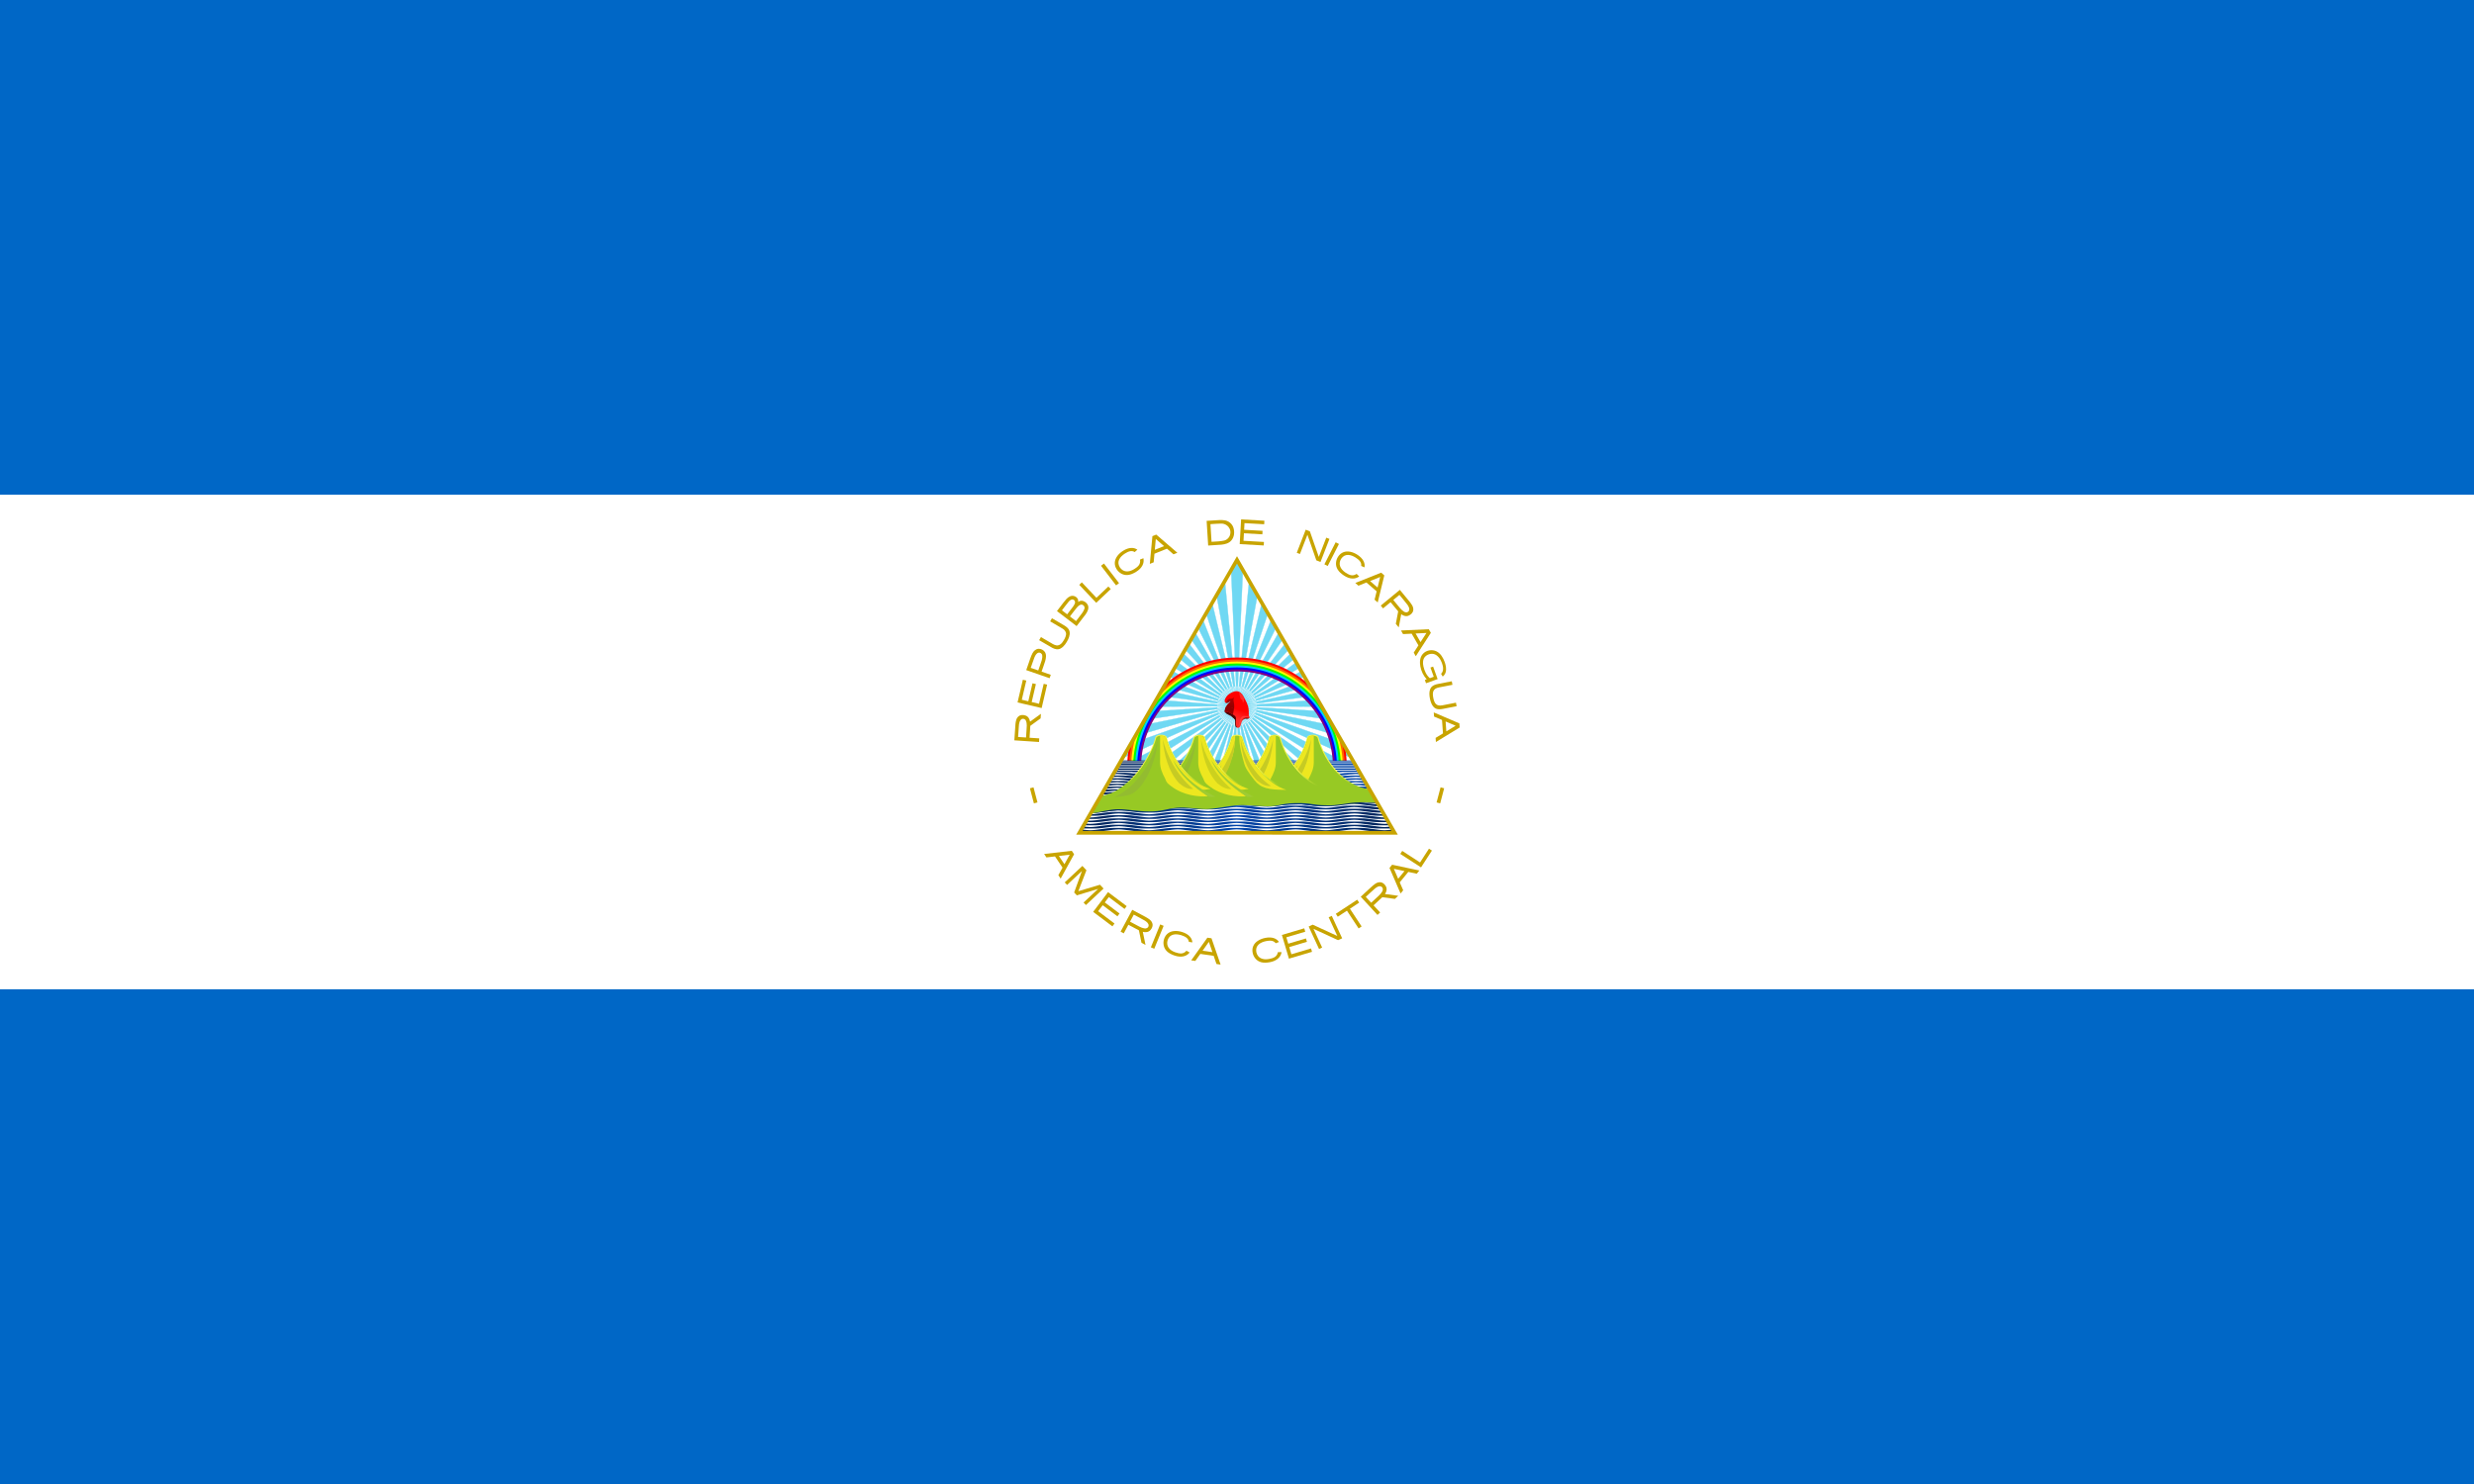
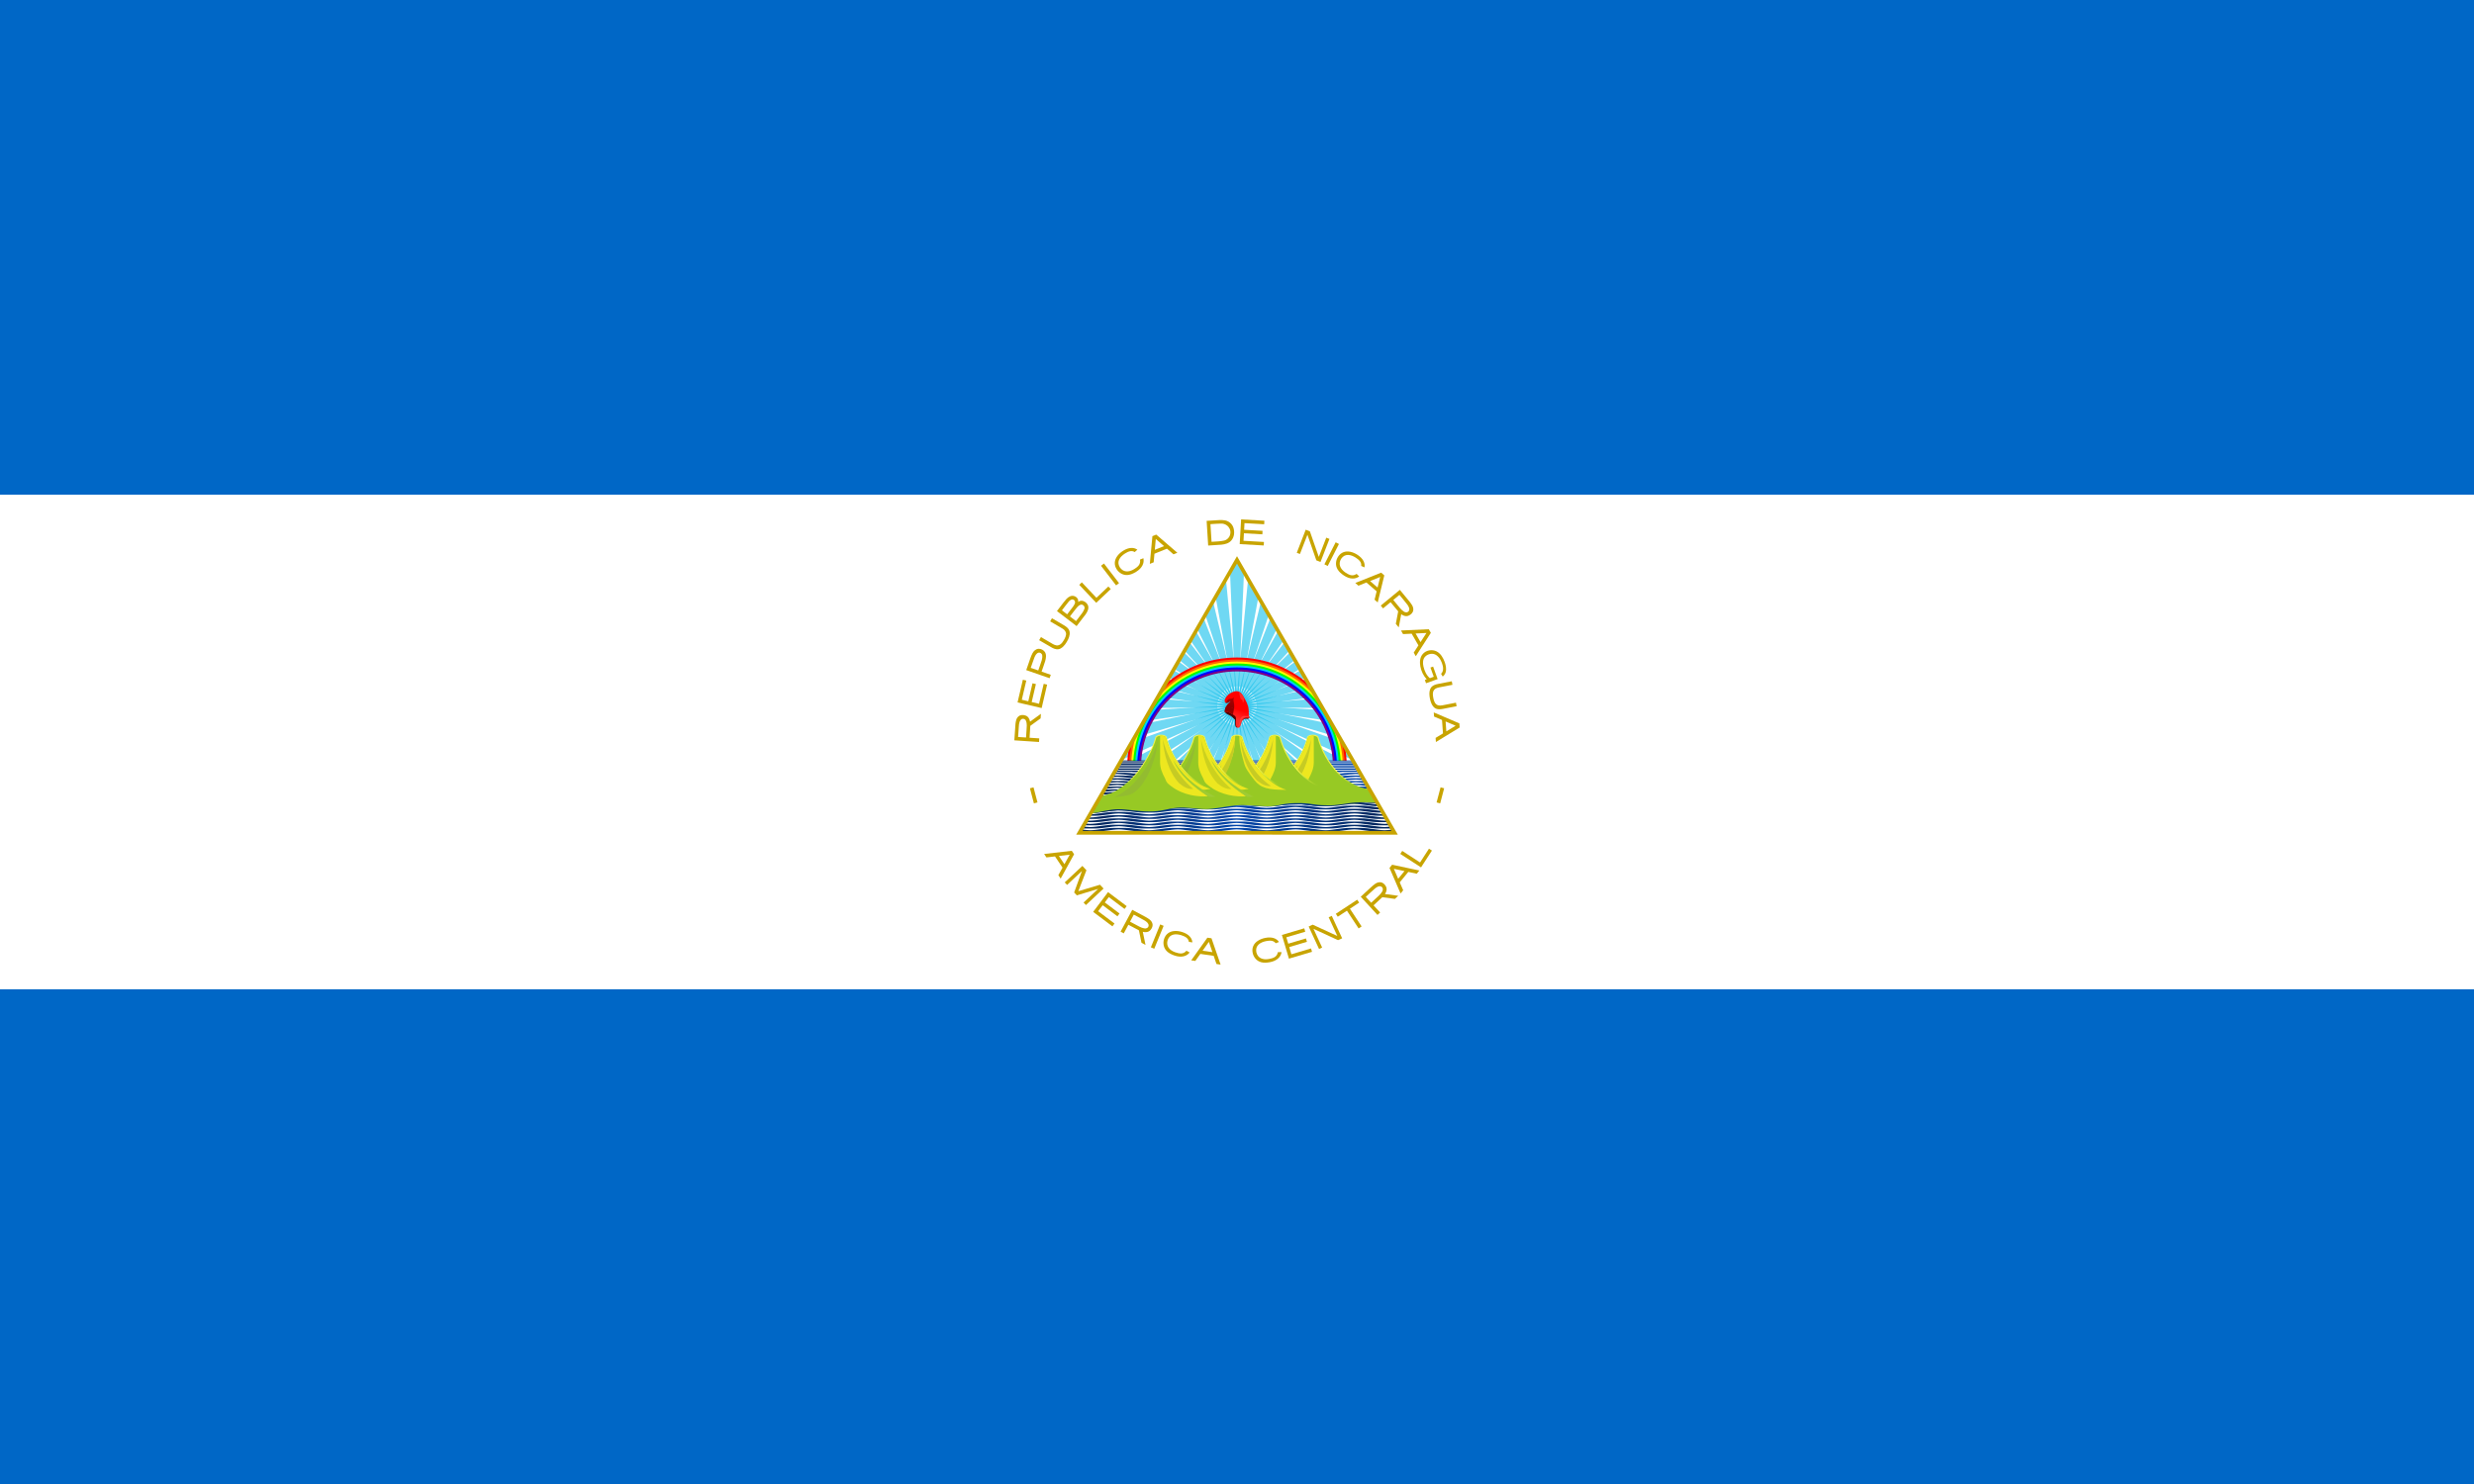
<svg xmlns="http://www.w3.org/2000/svg" xmlns:xlink="http://www.w3.org/1999/xlink" width="1000" height="600">
  <defs>
    <linearGradient id="cap1" gradientUnits="userSpaceOnUse" x1="498.738" y1="289.055" x2="500.626" y2="283.42">
      <stop stop-color="#510000" offset="0" />
      <stop stop-color="#8a0000" offset="0.3" />
      <stop stop-color="#a00" offset="1" />
    </linearGradient>
    <linearGradient id="cap2" gradientUnits="userSpaceOnUse" x1="501.444" y1="291.373" x2="502.927" y2="287.449">
      <stop stop-color="#ff2a2a" offset="0" />
      <stop stop-color="#f00" offset="1" />
    </linearGradient>
    <linearGradient id="mountain" gradientUnits="userSpaceOnUse" x1="484.764" y1="311.709" x2="484.764" y2="317.647">
      <stop stop-color="#F5F549" offset="0" />
      <stop stop-color="#97C924" offset="1" />
    </linearGradient>
    <linearGradient id="seafgrad">
      <stop stop-color="#025" offset="0" />
      <stop stop-color="#04a" offset="0.5" />
      <stop stop-color="#025" offset="1" />
    </linearGradient>
    <linearGradient id="seabgrad" xlink:href="#seafgrad" gradientUnits="userSpaceOnUse" x1="444.509" y1="317.486" x2="634.411" y2="317.486" />
    <clipPath id="shield">
      <path fill="#000" d="m500,226.375 -63.702,110.332h127.401z" />
    </clipPath>
  </defs>
  <rect width="1000" height="600" fill="#0067C6" />
  <rect width="1000" height="200" y="200" fill="#fff" />
  <g id="text" fill="#c8a400">
    <path d="m410,299.329c3.326,0.222,6.653,0.444,9.979,0.667,0.033-0.486,0.064-0.972,0.098-1.458-1.308-0.087-2.616-0.175-3.925-0.262,0.099-1.603,0.233-3.205,0.304-4.809,1.388-1.004,2.778-2.007,4.161-3.017,0.041-0.616,0.082-1.232,0.123-1.848-1.463,1.062-2.926,2.124-4.388,3.186-0.148-1.038-0.722-2.107-1.765-2.468-0.913-0.331-2.032-0.388-2.823,0.264-1.003,0.738-1.184,2.059-1.314,3.208-0.175,2.177-0.297,4.36-0.451,6.538zm1.519-1.362c0.12-1.638,0.195-3.279,0.351-4.914,0.123-0.808,0.271-1.742,0.979-2.257,0.64-0.425,1.585-0.109,1.846,0.614,0.522,1.247,0.29,2.622,0.223,3.93-0.063,0.947-0.127,1.894-0.19,2.841-1.07-0.071-2.142-0.142-3.21-0.214z" />
    <path d="m411.299,284.006c3.246,0.758,6.492,1.516,9.738,2.274,0.738-3.159,1.475-6.319,2.213-9.478-0.461-0.108-0.922-0.215-1.384-0.323-0.628,2.688-1.255,5.375-1.883,8.063-0.988-0.231-1.976-0.461-2.964-0.692,0.566-2.422,1.131-4.844,1.697-7.266-0.459-0.107-0.918-0.214-1.377-0.321-0.566,2.422-1.131,4.844-1.696,7.266-0.874-0.204-1.749-0.408-2.623-0.612,0.604-2.587,1.208-5.174,1.812-7.761-0.464-0.108-0.927-0.216-1.391-0.325-0.714,3.059-1.428,6.117-2.142,9.176z" />
    <path d="m414.807,270.929c3.148,1.095,6.297,2.19,9.445,3.285,0.16-0.46,0.32-0.92,0.48-1.379-1.238-0.431-2.477-0.861-3.715-1.292,0.485-1.429,1.016-2.842,1.462-4.284,0.32-1.177,0.567-2.553-0.126-3.647-0.562-0.809-1.562-1.328-2.549-1.296-1.089,0.047-1.975,0.848-2.458,1.775-0.714,1.342-1.114,2.818-1.635,4.24-0.301,0.866-0.603,1.733-0.904,2.599zm1.825-0.912c0.506-1.417,0.962-2.853,1.509-4.255,0.34-0.749,0.755-1.637,1.617-1.875,0.709-0.162,1.452,0.382,1.513,1.109,0.173,1.336-0.411,2.597-0.821,3.837-0.26,0.747-0.52,1.494-0.78,2.242-1.013-0.352-2.026-0.705-3.039-1.057z" />
    <path d="m420.024,258.833c1.781,1.033,3.547,2.093,5.338,3.107,1.01,0.543,2.291,0.854,3.347,0.245,1.441-0.798,2.343-2.271,3.051-3.707,0.558-1.21,0.962-2.714,0.252-3.951-0.765-1.235-2.156-1.803-3.344-2.54-1.152-0.674-2.305-1.348-3.457-2.022-0.245,0.418-0.489,0.836-0.734,1.255,1.694,0.998,3.4,1.975,5.086,2.986,0.806,0.491,1.474,1.381,1.336,2.369-0.159,1.178-0.832,2.212-1.503,3.164-0.553,0.771-1.483,1.394-2.469,1.185-1.029-0.197-1.865-0.871-2.769-1.357-1.133-0.663-2.266-1.326-3.399-1.988-0.245,0.418-0.489,0.836-0.734,1.255z" />
    <path d="m427.227,247.062c2.647,2.026,5.295,4.051,7.942,6.077,1.232-1.609,2.46-3.223,3.701-4.824,0.712-1.022,1.368-2.351,0.885-3.604-0.439-0.997-1.466-1.77-2.567-1.821-0.497-0.068-1.146,0.308-1.415,0.474,0.283-1.066-0.589-2.068-1.572-2.35-1.182-0.42-2.381,0.338-3.162,1.178-0.92,1.001-1.689,2.129-2.531,3.195-0.427,0.558-0.854,1.117-1.282,1.675zm2.014-0.298c0.929-1.191,1.809-2.422,2.783-3.576,0.453-0.504,1.179-1.075,1.882-0.705,0.64,0.278,0.798,1.085,0.492,1.666-0.485,1.04-1.286,1.883-1.954,2.805-0.364,0.475-0.727,0.951-1.091,1.426-0.704-0.539-1.408-1.077-2.112-1.616zm3.236,2.476c0.964-1.234,1.873-2.513,2.89-3.703,0.52-0.544,1.172-1.229,1.997-1.072,0.704,0.162,1.217,0.927,0.973,1.636-0.396,1.309-1.376,2.311-2.164,3.396-0.414,0.541-0.827,1.081-1.241,1.622-0.818-0.626-1.637-1.252-2.455-1.879z" />
    <path d="m436.231,236.455,6.867,7.269,5.883-5.558-0.976-1.033-4.706,4.446-0.121,0.114-0.087-0.092-5.805-6.144z" />
    <path d="m445.035,228.752,6.095,7.928,1.189-0.914-6.095-7.928z" />
    <path d="m453.991,222.67c-0.988,0.615-1.784,1.335-2.398,2.176-0.611,0.837-0.941,1.71-0.989,2.622-0.048,0.912,0.195,1.795,0.733,2.657,0.493,0.79,1.153,1.404,1.976,1.844,0.82,0.439,1.706,0.601,2.676,0.492,0.965-0.108,2.055-0.535,3.269-1.291,1.165-0.726,1.991-1.562,2.5-2.525,0.488-0.923,0.626-1.904,0.416-2.947l-1.383,0.542c0.362,1.999-0.927,2.959-2.37,3.875-2.259,1.374-4.46,1.275-5.808-0.79-1.398-2.328,0.13-4.251,2.052-5.5,1.364-0.851,2.708-1.433,3.987-0.619l1.083-0.964c-0.746-0.515-1.592-0.753-2.556-0.699-1.012,0.056-2.068,0.428-3.189,1.126z" />
    <path d="m465.808,216.773-1.047,11.206,1.557-0.628,0.315-3.474,0.006-0.003,5.058-2.039,2.636,2.284,1.557-0.628-8.526-7.346-1.557,0.628zm1.368,1.149,3.325,2.878-3.723,1.501,0.399-4.379z" />
    <path d="m487.726,210.591c0.208,3.327,0.416,6.654,0.624,9.98,1.804-0.122,3.612-0.206,5.414-0.356,1.418-0.162,2.939-0.531,3.908-1.659,1.251-1.388,1.429-3.462,0.881-5.189-0.46-1.521-1.827-2.671-3.376-2.963-1.524-0.293-3.078-0.062-4.614,0.008-0.946,0.059-1.892,0.118-2.838,0.177zm1.539,1.327c1.436-0.076,2.871-0.216,4.31-0.224,0.816-0.024,1.629,0.215,2.288,0.701,1.001,0.684,1.588,1.916,1.457,3.125-0.071,1.39-1.093,2.669-2.444,3.02-0.773,0.2-1.576,0.256-2.367,0.344-0.932,0.058-1.864,0.117-2.796,0.175-0.149-2.38-0.298-4.76-0.447-7.141z" />
    <path d="m501.664,210c-0.19,3.328-0.38,6.656-0.571,9.984,3.239,0.185,6.478,0.37,9.717,0.555,0.027-0.473,0.054-0.946,0.081-1.419-2.755-0.157-5.511-0.316-8.266-0.472,0.057-1.013,0.116-2.026,0.173-3.039,2.483,0.141,4.966,0.284,7.449,0.425,0.027-0.47,0.054-0.941,0.081-1.411-2.483-0.142-4.966-0.284-7.449-0.425,0.051-0.896,0.102-1.793,0.153-2.689,2.652,0.151,5.304,0.303,7.956,0.454,0.027-0.475,0.054-0.95,0.082-1.426-3.136-0.179-6.271-0.359-9.407-0.538z" />
    <path d="m527.774,214.166-3.616,9.323,1.286,0.499,2.867-7.392,0.149-0.384,0.16,0.427,3.448,9.919,1.684,0.653,3.616-9.323-1.289-0.5-2.866,7.389-0.146,0.378-0.158-0.422-3.454-9.913z" />
    <path d="m541.208,219.937-4.546,8.907-1.336-0.682,4.546-8.907z" />
    <path d="m548.751,224.356c-0.971-0.641-1.958-1.065-2.978-1.271-1.016-0.206-1.947-0.142-2.796,0.195-0.848,0.337-1.549,0.926-2.109,1.775-0.513,0.777-0.795,1.633-0.852,2.565-0.056,0.928,0.165,1.801,0.669,2.637,0.501,0.832,1.344,1.644,2.537,2.432,1.146,0.756,2.251,1.158,3.338,1.219,1.043,0.058,1.991-0.226,2.852-0.851l-1.07-1.031c-1.665,1.163-3.076,0.392-4.51-0.537-2.191-1.479-3.019-3.521-1.706-5.608,1.532-2.242,3.917-1.656,5.854-0.43,1.343,0.884,2.432,1.863,2.226,3.366l1.328,0.582c0.157-0.892,0.02-1.761-0.431-2.614-0.473-0.896-1.252-1.701-2.354-2.428z" />
    <path d="m558.272,231.538-10.454,4.17,1.268,1.101,3.236-1.302,0.005,0.005,4.119,3.575-0.833,3.387,1.268,1.101,2.658-10.936-1.268-1.101zm-0.4,1.741-1.049,4.27-3.032-2.632,4.08-1.639z" />
    <path d="m565.825,238.486c-2.572,2.121-5.144,4.242-7.716,6.363,0.31,0.376,0.62,0.751,0.929,1.127,1.012-0.834,2.023-1.668,3.035-2.503,1.029,1.234,2.029,2.491,3.08,3.707-0.321,1.683-0.643,3.366-0.956,5.05,0.393,0.476,0.786,0.953,1.178,1.429,0.335-1.776,0.671-3.553,1.006-5.329,0.864,0.708,2.128,1.063,3.16,0.502,0.888-0.42,1.67-1.228,1.716-2.257,0.108-1.379-0.875-2.496-1.662-3.519-1.256-1.524-2.514-3.047-3.769-4.571zm-0.17,2.034c1.08,1.334,2.214,2.627,3.246,3.999,0.476,0.707,1.069,1.701,0.523,2.528-0.45,0.707-1.435,0.645-2.039,0.186-1.225-0.824-2.033-2.087-2.989-3.184-0.408-0.494-0.815-0.988-1.223-1.483,0.827-0.682,1.655-1.365,2.482-2.047z" />
    <path d="m577.523,254.401-11.243,0.515,0.838,1.455,3.484-0.169,0.003,0.006,2.72,4.727-1.897,2.927,0.838,1.455,6.094-9.462-0.838-1.455zm-0.948,1.514-2.39,3.691-2.002-3.48,4.392-0.212z" />
    <path d="m583.939,267.638c-0.625-1.697-1.611-3.434-3.28-4.282-1.857-0.933-4.328-0.479-5.645,1.156-1.147,1.359-1.206,3.281-0.899,4.952,0.362,1.918,1.241,3.744,2.563,5.185-0.249,0.089-0.498,0.179-0.747,0.268,0.159,0.444,0.319,0.888,0.478,1.331,1.561-0.561,3.123-1.122,4.684-1.684-0.607-1.686-1.214-3.372-1.822-5.058-0.361,0.13-0.722,0.259-1.082,0.389,0.447,1.243,0.893,2.486,1.34,3.728-0.529,0.19-1.058,0.38-1.587,0.57-1.4-1.203-2.181-2.98-2.586-4.748-0.301-1.327-0.313-2.917,0.694-3.961,1.154-1.201,3.201-1.574,4.587-0.55,1.367,1,2.138,2.622,2.528,4.233,0.267,1.06,0.223,2.32-0.581,3.147-0.225,0.169,0.132,0.404,0.193,0.605,0.127,0.21,0.255,0.421,0.382,0.631,0.848-0.668,1.36-1.714,1.344-2.797,0.028-1.064-0.206-2.121-0.564-3.118z" />
    <path d="m586.811,275.447-5.593,1.088c-1.038,0.202-1.816,0.531-2.335,0.968-0.518,0.437-0.849,1.052-1.009,1.871-0.158,0.81-0.135,1.803,0.097,3.011,0.002,0.009,0.004,0.018,0.005,0.028,0.237,1.207,0.589,2.136,1.039,2.828,0.455,0.699,0.993,1.146,1.637,1.356,0.645,0.211,1.489,0.224,2.527,0.022l5.593-1.088-0.278-1.427-5.457,1.062c-2.45,0.477-3.275-0.813-3.696-3.019-0.002-0.009-0.003-0.018-0.005-0.028-0.437-2.203-0.155-3.707,2.295-4.184l5.457-1.062-0.278-1.427z" />
    <path d="m589.879,292.467-10.348-4.425,0.121,1.675,3.211,1.363,0.001,0.007,0.394,5.44-2.981,1.811,0.121,1.675,9.602-5.87-0.121-1.675zm-1.512,0.951-3.757,2.285-0.29-4.004,4.047,1.719z" />
    <rect width="1.5" height="6.3" x="-322.944" y="414.199" transform="scale(-1,1) rotate(14.74892)" />
    <rect width="1.5" height="6.3" x="644.14" y="159.606" transform="rotate(14.74892)" />
    <path d="m433.217,343.989-11.181,1.286,0.936,1.394,3.464-0.408,0.004,0.006,3.039,4.529-1.692,3.051,0.936,1.394,5.43-9.858-0.936-1.394zm-0.842,1.576-2.13,3.847-2.237-3.334,4.367-0.513z" />
    <path d="m437.497,350.098-7.127,6.665,0.952,1.018,6.006-5.617-3.151,8.67,1.092,1.167,8.611-2.614-5.898,5.515,0.952,1.018,7.127-6.665-1.446-1.546-8.751,2.614,3.277-8.469z" />
    <path d="m447.878,360.689c-2.005,2.663-4.01,5.326-6.016,7.988,2.592,1.952,5.183,3.903,7.775,5.855,0.285-0.378,0.57-0.757,0.855-1.135-2.205-1.66-4.409-3.32-6.614-4.981,0.61-0.811,1.221-1.621,1.831-2.432,1.987,1.496,3.974,2.992,5.96,4.488,0.283-0.376,0.567-0.753,0.85-1.129-1.987-1.496-3.974-2.992-5.96-4.488,0.54-0.717,1.08-1.434,1.62-2.152,2.122,1.598,4.244,3.196,6.366,4.794,0.286-0.38,0.573-0.761,0.859-1.141-2.509-1.889-5.018-3.779-7.527-5.668z" />
    <path d="m457.662,367.85c-1.57,2.941-3.14,5.882-4.71,8.823,0.429,0.229,0.859,0.458,1.288,0.688,0.618-1.157,1.235-2.313,1.852-3.47,1.421,0.749,2.825,1.53,4.259,2.254,0.345,1.678,0.688,3.357,1.04,5.034,0.545,0.291,1.089,0.581,1.634,0.872-0.367-1.77-0.733-3.54-1.1-5.31,1.069,0.325,2.372,0.173,3.113-0.74,0.629-0.705,1.058-1.693,0.756-2.639-0.351-1.303-1.634-1.986-2.717-2.617-1.803-0.969-3.612-1.929-5.416-2.894zm0.617,1.945c1.507,0.822,3.048,1.585,4.525,2.461,0.685,0.462,1.553,1.095,1.467,2.027-0.076,0.818-0.958,1.254-1.703,1.081-1.459-0.242-2.69-1.112-3.99-1.761-0.605-0.323-1.209-0.646-1.814-0.968,0.505-0.946,1.01-1.892,1.515-2.838z" />
    <path d="m468.957,373.756-3.779,9.259,1.389,0.567,3.779-9.259z" />
    <path d="m477.975,376.871c-1.105-0.367-2.167-0.52-3.206-0.455-1.035,0.065-1.917,0.369-2.649,0.915-0.732,0.546-1.256,1.297-1.576,2.261-0.293,0.884-0.344,1.784-0.156,2.699,0.187,0.911,0.627,1.696,1.331,2.373,0.7,0.673,1.725,1.239,3.082,1.69,1.303,0.433,2.474,0.534,3.54,0.311,1.022-0.214,1.864-0.735,2.533-1.563l-1.301-0.718c-1.306,1.556-2.868,1.177-4.495,0.652-2.5-0.86-3.83-2.617-3.103-4.973,0.898-2.563,3.353-2.616,5.542-1.935,1.526,0.505,2.833,1.168,3.023,2.672l1.433,0.217c-0.081-0.902-0.438-1.706-1.095-2.413-0.689-0.743-1.651-1.318-2.904-1.734z" />
    <path d="m488.029,379.122-6.54,9.159,1.662,0.24,2.019-2.845,0.007,0.001,5.398,0.781,1.13,3.3,1.662,0.24-3.676-10.637-1.662-0.24zm0.605,1.681,1.426,4.159-3.973-0.575,2.547-3.585z" />
    <path d="m511.47,379.193c-1.143,0.221-2.144,0.607-3.018,1.172-0.871,0.563-1.492,1.26-1.863,2.094-0.371,0.834-0.46,1.745-0.268,2.743,0.177,0.914,0.573,1.724,1.184,2.43,0.609,0.703,1.377,1.172,2.322,1.418,0.94,0.245,2.11,0.237,3.514-0.035,1.348-0.26,2.419-0.745,3.239-1.462,0.787-0.687,1.266-1.553,1.445-2.603l-1.485,0.011c-0.378,1.996-1.925,2.431-3.601,2.769-2.601,0.474-4.62-0.408-5.14-2.818-0.472-2.674,1.644-3.922,3.886-4.4,1.578-0.306,3.042-0.368,3.944,0.851l1.356-0.512c-0.512-0.747-1.217-1.273-2.135-1.568-0.964-0.31-2.084-0.341-3.381-0.091z" />
    <path d="m518.148,378.01c0.948,3.196,1.896,6.391,2.844,9.587,3.11-0.923,6.221-1.846,9.331-2.768-0.135-0.454-0.269-0.908-0.404-1.362-2.646,0.785-5.292,1.57-7.938,2.355-0.289-0.973-0.577-1.946-0.866-2.918,2.384-0.708,4.769-1.415,7.153-2.122-0.134-0.452-0.268-0.903-0.402-1.355-2.384,0.707-4.769,1.415-7.153,2.122-0.255-0.861-0.511-1.721-0.766-2.582,2.547-0.756,5.093-1.511,7.64-2.267-0.135-0.456-0.271-0.913-0.406-1.369-3.011,0.893-6.022,1.787-9.033,2.68z" />
    <path d="m528.966,374.61c1.399,3.025,2.799,6.051,4.198,9.076,0.417-0.193,0.835-0.386,1.252-0.579-1.167-2.523-2.334-5.047-3.502-7.57,3.237,1.468,6.455,2.979,9.685,4.464,0.215,0.187,0.431,0.062,0.646-0.053,0.42-0.194,0.839-0.388,1.259-0.582-1.399-3.025-2.799-6.051-4.198-9.076-0.418,0.194-0.837,0.387-1.255,0.581,1.166,2.52,2.331,5.04,3.497,7.56-3.324-1.507-6.629-3.054-9.946-4.577-0.545,0.252-1.091,0.505-1.636,0.757z" />
    <path d="m539.947,369.452,0.783,1.19,3.572-2.351,0.136-0.089,0.068,0.103,4.647,7.06,1.214-0.799-4.647-7.06-0.068-0.103,0.138-0.091,3.589-2.362-0.783-1.19z" />
    <path d="m550.009,362.562c2.259,2.452,4.518,4.903,6.777,7.355,0.358-0.33,0.716-0.66,1.074-0.989-0.889-0.964-1.777-1.928-2.666-2.893,1.175-1.095,2.376-2.163,3.532-3.279,1.698,0.228,3.396,0.457,5.095,0.678,0.454-0.418,0.908-0.837,1.362-1.255-1.792-0.237-3.584-0.474-5.376-0.711,0.659-0.902,0.945-2.183,0.328-3.183-0.468-0.864-1.318-1.6-2.348-1.59-1.382-0.032-2.444,1.011-3.422,1.853-1.453,1.337-2.905,2.678-4.357,4.014zm2.04,0.058c1.273-1.152,2.501-2.355,3.815-3.461,0.68-0.514,1.64-1.16,2.495-0.661,0.731,0.41,0.723,1.397,0.298,2.026-0.756,1.269-1.975,2.147-3.018,3.163-0.47,0.433-0.94,0.866-1.41,1.299-0.727-0.789-1.454-1.577-2.18-2.366z" />
    <path d="m561.643,350.918,4.473,10.327,1.063-1.3-1.396-3.197,0.004-0.005,3.453-4.221,3.41,0.734,1.063-1.3-11.009-2.338-1.063,1.3zm1.752,0.349,4.299,0.923-2.542,3.107-1.757-4.031z" />
    <path d="m565.998,345.253,8.39,5.441,4.403-6.79-1.192-0.773-3.522,5.431-0.09,0.139-0.106-0.069-7.092-4.599z" />
  </g>
  <g clip-path="url(#shield)">
    <g id="rays">
      <path fill="#fff" d="m500.001,226.408 -31.479,54.535 -15.42,26.701h93.797l-14.714,-25.484 -32.184,-55.753z" />
      <g id="rays5">
        <g id="ray">
-           <path fill="#17c0eb" stroke="#17c0eb" stroke-width="0.129" opacity="0.62" d="m500.001,226.408-2.357,4.082,2.357,54.977,2.357-54.977z" />
+           <path fill="#17c0eb" stroke="#17c0eb" strokeWidth="0.129" opacity="0.62" d="m500.001,226.408-2.357,4.082,2.357,54.977,2.357-54.977z" />
          <path fill="#fff" d="m500.001,277.475c-0.044,0 -0.089,0.002 -0.134,0.003l0.134,3.111 0.134-3.111c-0.044,-0.001 -0.089,-0.003 -0.134,-0.003z" />
        </g>
        <use xlink:href="#ray" transform="rotate(72,500.001,285.4665)" />
        <use xlink:href="#ray" transform="rotate(144,500.001,285.4665)" />
        <use xlink:href="#ray" transform="rotate(216,500.001,285.4665)" />
        <use xlink:href="#ray" transform="rotate(288,500.001,285.4665)" />
      </g>
      <use xlink:href="#rays5" transform="rotate(8,500.001,285.4665)" />
      <use xlink:href="#rays5" transform="rotate(16,500.001,285.4665)" />
      <use xlink:href="#rays5" transform="rotate(24,500.001,285.4665)" />
      <use xlink:href="#rays5" transform="rotate(32,500.001,285.4665)" />
      <use xlink:href="#rays5" transform="rotate(40,500.001,285.4665)" />
      <use xlink:href="#rays5" transform="rotate(48,500.001,285.4665)" />
      <use xlink:href="#rays5" transform="rotate(56,500.001,285.4665)" />
      <use xlink:href="#rays5" transform="rotate(64,500.001,285.4665)" />
    </g>
    <g id="rainbow">
      <path fill="#f00" d="m500,265.844c-11.067,0-21.195,4.051-28.969,10.75l-14.656,25.406c-0.501,2.67-0.75,5.434-0.75,8.25h5.031c0-21.726,17.617-39.344,39.344-39.344,21.726,0,39.344,17.617,39.344,39.344h5.031c0-2.813-0.25-5.582-0.75-8.25l-14.656-25.406c-7.773-6.697-17.904-10.75-28.969-10.75z" />
      <path fill="#f60" d="m500,266.656c-11.764,0-22.439,4.675-30.281,12.25l-12.031,20.844c-0.834,3.366-1.281,6.876-1.281,10.5h4.25c0-21.726,17.617-39.344,39.344-39.344,21.726,0,39.344,17.617,39.344,39.344h4.25c0-3.625-0.447-7.164-1.281-10.531l-12.031-20.812c-7.841-7.575-18.518-12.25-30.281-12.25z" />
      <path fill="#ff0" d="m500,267.469c-12.702,0-24.101,5.522-31.938,14.312l-8.719,15.094c-1.384,4.208-2.125,8.703-2.125,13.375h3.438c0-21.726,17.617-39.344,39.344-39.344,21.726,0,39.344,17.617,39.344,39.344h3.438c0-4.673-0.74-9.165-2.125-13.375l-8.719-15.095c-7.836-8.788-19.237-14.312-31.938-14.312z" />
      <path fill="#0f0" d="m500,268.25c-14.55,0-27.372,7.414-34.906,18.656l-2.812,4.875c-2.735,5.574-4.282,11.842-4.282,18.469h2.656c0-21.726,17.617-39.344,39.344-39.344,21.726,0,39.344,17.617,39.344,39.344h2.656c0-6.616-1.556-12.871-4.281-18.438l-2.844-4.937c-7.536-11.227-20.337-18.625-34.875-18.625z" />
      <path fill="#0cf" d="m500,269.062c-22.747,0-41.188,18.44-41.188,41.188h1.844c0-21.726,17.617-39.344,39.344-39.344,21.726,0,39.344,17.617,39.344,39.344h1.844c0-22.747-18.44-41.188-41.188-41.188z" />
      <path fill="#00f" d="m500,269.844c-22.306,0-40.375,18.1-40.375,40.406h1.344c0-21.559,17.472-39.031,39.031-39.031s39.031,17.472,39.031,39.031h1.375c0-22.306-18.1-40.406-40.406-40.406z" />
      <path fill="#800080" d="m500.001,270.657c-21.864,0-39.589,17.725-39.589,39.589,0,0.245,0.003,0.49,0.007,0.734h0.801c-0.005-0.244-0.007-0.489-0.007-0.734,0-21.422,17.366-38.788,38.788-38.788,21.422,0,38.788,17.366,38.788,38.788,0,0.245-0.002,0.49-0.007,0.734h0.797c0.004-0.244,0.007-0.489,0.007-0.734,0-21.864-17.721-39.589-39.585-39.589z" />
    </g>
    <g id="cap">
      <path fill="#510000" d="m500.395,288.134c-0.644-0.124-1.226-0.484-1.775-0.609-0.756,0.724-0.835,1.456-0.731,2.079,0.263,0.14,0.311,0.353,0.878,0.86s0.496,0.773,0.462,1.965c-0.014,0.502,0.07,1.581,0.579,1.682,0.549,0.109,0.932-0.346,1.09-1.16,0.153-0.791,0.418-1.216,0.698-1.702,0.307-1.852-0.193-2.508-1.201-3.115z" />
      <path fill="#f00" d="m497.168,283.524c-0.595,0.015-1.528,1.012-1.943,0.475-0.238-0.309-0.279-0.902-0.037-1.4,0.559-1.151,1.124-1.716,2.167-2.33,2.378-1.401,3.889-0.951,5.074,1.063,1.098,1.773,2.152,3.73,2.246,5.372,0.029,0.501,0.282,1.408-0.156,1.86-1.348,1.389-4.596-1.435-6.497-0.988-0.639,0.15-1.377,0.617-1.98,0.218-0.469-0.31-0.077-0.997,0.273-1.294,0.612-0.52,1.501-2.365,1.38-3.164-0.068-0.447-0.08,0.178-0.526,0.19z" />
      <path fill="url(#cap1)" d="m496.927,282.548c-1.083,0.445-0.966,1.076-1.509,1.59,0.154,0.058,0.765,0.311,1.363-0.301,0.258-0.214,0.548-0.293,0.677-0.362-0.305,0.222-0.523,0.555-0.684,0.685-0.405,0.329-1.035,1.082-1.341,1.846-0.306,0.764-0.43,1.673-0.375,1.782,0.055,0.109,0.426,0.779,1.565,1.232,2.031,0.807,2.417,2.439,4.478,2.439,1.613,0,1.354-1.056,2.646-0.832,1.119,0.194,1.714-0.697,0.636-1.232-1.371-0.469-4.092-0.192-5.372,0.033-0.413-4.084-0.055-2.65-0.152-4.405-0.097-1.755-0.623-1.861,0.072-3.281-0.578,0.872-1.277,0.734-2.004,0.807z" />
      <path fill="#ff2a2a" d="m500.938,279.795c-0.04,0.223-0.077,0.516-0.056,0.6,0.087,0.339,0.175,0.693,0.277,0.994,0.115,0.336,0.162,0.579,0.24,0.928,0.081,0.36,0.401,0.5,0.694,0.722,0.37,0.28,0.084,1.038,0.314,1.069,0.184,0.025,0.488-1.071,0.49-1.247,0-0.236-0.001-0.427-0.037-0.647-0.135-0.295-0.272-0.585-0.425-0.872-0.002-0.004-0.007-0.006-0.009-0.009-0.06-0.112-0.122-0.222-0.194-0.328-0.217-0.318-0.485-0.612-0.786-0.863-0.019-0.015-0.037-0.032-0.056-0.047-0.084-0.065-0.17-0.13-0.259-0.188-0.063-0.041-0.129-0.076-0.194-0.113z" />
      <path fill="url(#cap2)" d="m501.249,287.398c-0.718-0.188-1.426-0.543-2.037-0.725-1.2-0.358-2.48-1.134-3.365-0.813-0.317,0.14-0.289,0.456-0.39,0.909-0.042,0.534-0.596,1.32-0.136,1.062,0.685-0.383,2.491,0.733,3.095,1.106,0.287,0.177,0.892,0.524,1.082,1.022,0.189,0.498,0.092,1.756,0.041,2.296-0.053,0.566,0.119,1.835,0.686,1.987,0.611,0.164,1.078-0.322,1.316-1.23,0.231-0.881,0.405-1.387,0.757-1.915s0.756-0.756,1.32-0.862c0.564-0.107,1.382,0.462,1.382-0.203,0-0.437-0.384-0.855-0.221-1.454,0.128-0.472-0.401-0.378-0.842-0.572-1.036-0.319-1.969-0.419-2.688-0.607z" />
      <path fill="#910000" d="m498.363,288.902c-0.327-0.178-2.315-1.478-3.043-1.071-0.23,0.129-0.317-0.016-0.321-0.257-0.004-0.241,0.109-0.594,0.184-0.866,0.075-0.272,0.196-0.792,0.516-1.062,0.687-0.579,2.269,0.575,3.108,0.887-0.072,0.435-0.47,2.355-0.445,2.37z" />
      <path fill="#ff3a3a" d="m501.763,291.361c0.916-1.603,1.508-1.397,2.613-1.374,0.368,0.008,0.476-0.329,0.392-0.667-0.278,0.624-1.662-0.069-2.415,0.263-1.572,0.693-1.28,3.77-2.026,4.07,0.776,0.651,1.124-1.746,1.436-2.292z" />
    </g>
    <g id="seab" fill="url(#seabgrad)">
      <path fill="#fff" d="m453.103,307.645-9.955,17.237,113.708,0-9.955-17.237-93.797,0z" />
      <g id="wavesb3">
        <path id="waveb1" d="m449.705,321.364c-1.658,0-3.197,0.167-4.71,0.353l-0.487,0.847c2.433-0.217,4.697-0.649,7.14-0.709,3.293,0.08,6.284,0.829,9.786,0.829,1.518,0.015,3.027-0.03,4.526,0,3.499,0,6.489-0.749,9.783-0.829,3.296,0.08,6.304,0.829,9.804,0.829,1.518,0.005,3.177-0.024,4.53,0,3.499,0,6.474-0.749,9.765-0.829,3.293,0.08,6.269,0.829,9.768,0.829,1.53,0.015,3.033-0.03,4.544,0,3.499,0,6.49-0.749,9.786-0.829,3.296,0.08,6.281,0.829,9.783,0.829,1.516,0.015,3.031-0.03,4.53,0,3.499,0,6.475-0.749,9.765-0.829,2.551,0.062,4.921,0.518,7.486,0.723l-0.515-0.893c-1.403-0.168-2.835-0.321-4.367-0.321-1.529-0.021-3.036,0.031-4.547,0-3.499,0-6.474,0.748-9.765,0.829-3.296-0.08-6.283-0.829-9.786-0.829-1.513-0.021-3.03,0.031-4.526,0-3.499,0-6.493,0.749-9.786,0.829-3.294-0.08-6.283-0.829-9.783-0.829-1.522-0.021-3.042,0.031-4.547,0-3.499,0-6.475,0.749-9.765,0.829-3.294-0.08-6.269-0.829-9.768-0.829-1.523-0.021-3.026,0.031-4.526,0-3.503,0-6.49,0.749-9.786,0.829-3.294-0.081-6.283-0.829-9.783-0.829-1.52-0.021-3.043,0.031-4.547,0z" />
        <use xlink:href="#waveb1" y="-1.113" />
        <use xlink:href="#waveb1" y="-2.23" />
      </g>
      <use xlink:href="#wavesb3" y="-3.344" />
      <use xlink:href="#wavesb3" y="-6.691" />
      <path d="m453.23,307.458 -0.123,0.215h93.79l-0.123,-0.215h-93.543zm-0.219,0.377 -0.127,0.219h94.235l-0.127,-0.219h-93.981zm-0.201,0.346 -0.205,0.356h94.792l-0.205,-0.356h-94.383zm-0.318,0.55 -0.25,0.434h95.519l-0.25,-0.434h-95.018zm-0.399,0.691 -0.25,0.434h96.316l-0.25,-0.434h-95.815zm-0.399,0.691 -0.247,0.43h97.106l-0.247,-0.43h-96.612zm-0.399,0.691 -0.25,0.43h97.911l-0.25,-0.43h-97.41zm-0.43,0.744 -0.303,0.529h98.877l-0.303,-0.529h-98.27z" />
      <path d="m457.357,312.287c3.45,0.662 3.782,0 3.782,0zm81.503,0s0.332,0.662 3.782,0z" />
    </g>
    <g id="mountains" fill="#ccd11e">
      <g id="mountain1">
        <path fill="url(#mountain)" d="m530.631,297.043c-1.709,0-2.232,0.862-2.232,0.862-2.737,10.576-11.808,21.333-22.601,21.333h-8.08v10.768c0,0.003,0.011,0,0.017,0h61.498l-6.187-10.954c-9.708-1.449-17.64-11.373-20.167-21.147-0,0-0.54-0.862-2.249-0.862z" />
        <path fill="#97c924" d="m530.631,297.465c-0.784,0-1.26,0.181-1.538,0.355-0.264,0.165-0.315,0.276-0.321,0.288,0,0.007-0.015,0.01-0.018,0.017-1.4,5.322-4.352,10.668-8.334,14.707-4.012,4.07-9.07,6.829-14.605,6.829h-7.675v9.923h60.856l-5.68-10.058c-4.688-0.612-8.973-3.163-12.458-6.694-3.986-4.038-6.932-9.383-8.334-14.707,0,0-0.016-0.017-0.017-0.017-0.007-0.012-0.07-0.104-0.338-0.271-0.283-0.176-0.754-0.372-1.538-0.372z" />
        <path fill="#ede71f" d="m530.63,297.465c0.147,0,0.28,0.021,0.406,0.034,0.024,3.017,0,8.109,0,10.801-0.029,2.34-0.83,4.223-2.012,6.441-0.547,1.554-0.986,0.962-2.349,2.857-1.832,0.654-3.187,0.909-5.138,1.217-2.518,0.398-8.122,0.75-10.887,0.135,3.641-1.067,6.961-3.269,9.771-6.12,0.746-0.757,1.459-1.56,2.13-2.4,1.118-1.4,2.128-2.913,3.009-4.479,0.353-0.626,0.686-1.249,0.997-1.893,0.467-0.966,0.883-1.951,1.251-2.941,0.123-0.331,0.244-0.666,0.355-0.997,0.222-0.664,0.417-1.33,0.592-1.995,0.002-0.006,0.015-0.01,0.017-0.017,0.006-0.012,0.058-0.122,0.321-0.287,0.136-0.085,0.332-0.17,0.575-0.237,0.005-0.001,0.012,0.001,0.017,0,0.252-0.067,0.554-0.118,0.946-0.118z" />
        <path fill="#c6cb24" d="m529.938,298.902c-0.412,6.034-2.277,13.192-6.644,17.811-1.607,1.337-3.66,2.55-5.646,2.255,6.77-5.51,10.885-13.947,12.29-20.065z" />
        <path fill="#9ecb34" d="m524.494,309.281c-1.002,2.721-4.788,6.746-8.84,10.045-1.151,0.035-1.76,0.101-2.804,0.038,2.468-0.225,8.222-5.083,11.644-10.083z" />
      </g>
      <use xlink:href="#mountain1" x="-15.341" />
      <g id="mountain3" fill="#c6cb24">
        <path fill="url(#mountain)" d="m502.218,297.911c2.735,10.575,11.79,21.333,22.583,21.333h8.089v10.768c0,0.003-0.014,0-0.017,0h-65.795c-0.006,0-0.017,0.003-0.017,0v-10.768h8.072c10.793,0,19.863-10.758,22.6-21.333,0,0,0.534-0.866,2.243-0.866s2.243,0.866,2.243,0.866z" />
        <path fill="#97c924" d="m499.975,297.465c0.784,0,1.255,0.196,1.538,0.372,0.269,0.166,0.331,0.259,0.338,0.271,0,0,0.017,0.017,0.017,0.017,1.402,5.323,4.348,10.668,8.334,14.707,4.016,4.07,9.087,6.829,14.623,6.829h7.64v9.922h-64.98v-9.922h7.674c5.536,0,10.593-2.76,14.605-6.829,3.982-4.038,6.934-9.384,8.334-14.707,0.003-0.007,0.015-0.01,0.017-0.017,0.006-0.012,0.058-0.122,0.321-0.288,0.279-0.174,0.755-0.355,1.538-0.355z" />
        <path fill="#ede71f" d="m499.263,297.53c-0.086,0.016-0.167,0.035-0.242,0.055-0.004,0.001-0.013-0.001-0.018,0-0.243,0.067-0.436,0.151-0.572,0.236-0.264,0.165-0.315,0.274-0.321,0.286-0.002,0.006-0.016,0.011-0.018,0.018-0.175,0.665-0.37,1.333-0.593,1.997-0.111,0.332-0.234,0.664-0.356,0.995-0.368,0.99-0.782,1.976-1.249,2.942-0.312,0.644-0.646,1.268-0.998,1.894-0.882,1.567-1.891,3.076-3.009,4.477-0.671,0.841-1.384,1.645-2.131,2.402-2.81,2.85-6.128,5.05-9.768,6.117,2.765,0.615,4.032-0.056,6.549-0.454,1.952-0.308,4.211-0.563,6.043-1.217,1.364-1.894,0.899-1.3,1.446-2.854,1.181-2.218,2.905-4.222,3.334-6.682,1.619-3.021,1.903-8.614,1.903-10.213z" />
        <path d="m499.275,298.902c-0.412,6.034-2.277,13.192-6.644,17.811-1.607,1.337-3.66,2.55-5.646,2.255,6.77-5.51,10.885-13.947,12.29-20.065z" />
        <path fill="#9ecb34" d="m493.832,309.281c-1.002,2.721-4.788,6.747-8.84,10.045-1.15,0.035-1.76,0.101-2.804,0.037,2.468-0.225,8.222-5.083,11.644-10.083z" />
        <path fill="#ede71f" d="m500.951,297.584c0.004,0.001,0.013-0.001,0.018,0,0.243,0.067,0.436,0.151,0.572,0.236,0.264,0.165,0.315,0.274,0.321,0.286,0.002,0.006,0.016,0.011,0.018,0.018,0.175,0.665,0.37,1.333,0.593,1.997,0.111,0.332,0.234,0.664,0.356,0.995,0.368,0.99,0.782,1.976,1.249,2.942,0.312,0.644,0.646,1.268,0.998,1.894,0.882,1.567,1.891,3.076,3.009,4.477,0.671,0.841,1.384,1.645,2.131,2.402,2.81,2.85,6.128,5.445,9.768,6.512-7.245,0.027-10.389-0.63-13.022-4.017-2.633-3.387-3.606-4.868-4.141-6.936-0.535-2.068-2.025-6.57-1.87-10.806z" />
        <path d="m501.476,298.902c0.412,6.034,2.221,12.006,6.587,16.625,1.607,1.337,3.66,2.55,5.646,2.255-7.335-5.002-10.829-12.761-12.233-18.88z" />
      </g>
      <g id="mountain4">
        <path fill="url(#mountain)" d="m484.749,297.043c-1.709,0-2.248,0.862-2.248,0.862-2.522,9.746-11.825,22.318-21.496,23.811l-4.79,8.29h49.014v-11.349c-8.825-2.371-15.889-11.629-18.248-20.753-0,0-0.523-0.862-2.232-0.862z" />
        <path fill="#97c924" d="m484.749,297.465c-0.784,0-1.255,0.196-1.538,0.372-0.269,0.166-0.331,0.259-0.338,0.271-0,0-0.017,0.017-0.017,0.017-1.402,5.323-4.677,10.704-8.08,14.989-3.402,4.284-9.72,8.618-14.042,9.076l-4.283,7.394h48.06v-10.694c-3.554-1.091-6.799-3.266-9.552-6.059-3.982-4.038-6.934-9.384-8.334-14.707-0.002-0.007-0.015-0.01-0.017-0.017-0.006-0.012-0.058-0.122-0.321-0.288-0.279-0.174-0.755-0.355-1.539-0.355z" />
        <path fill="#93bc30" d="m483.445,298.903c-0.617,9.043-5.653,20.454-11.34,22.419-1.854,0.642-5.098,0.864-6.227,1.009,9.949-4.732,15.828-15.854,17.567-23.428z" />
        <path fill="#ede71f" d="m484.746,297.465c-0.147,0-0.28,0.021-0.406,0.034-0.023,3.017,0,8.109,0,10.801,0.029,2.34,0.831,4.223,2.012,6.441,0.069,0.194,0.136,0.354,0.203,0.49,0.41,1.086,0.714,1.463,2.282,2.654,4.987,3.787,11.17,4.353,14.808,4.04-1.14-0.898-2.358-1.715-3.432-2.468,1.712-0.055,3.351-0.249,4.514-0.507-3.641-1.067-6.961-3.269-9.77-6.12-0.49-0.497-0.945-1.022-1.403-1.555-0.208-0.292-0.501-0.697-0.592-0.811-1.118-1.4-2.263-2.947-3.144-4.514-0.353-0.626-0.686-1.249-0.997-1.893-0.467-0.966-0.883-1.951-1.251-2.941-0.123-0.331-0.244-0.666-0.355-0.997-0.222-0.664-0.417-1.33-0.592-1.995-0.002-0.006-0.015-0.01-0.017-0.017-0.006-0.012-0.057-0.122-0.321-0.287-0.136-0.085-0.332-0.17-0.575-0.237-0.005-0.001-0.012,0.001-0.017,0-0.252-0.067-0.554-0.118-0.946-0.118z" />
        <path d="m485.446,298.902c0.412,6.034,2.277,13.192,6.644,17.811,1.607,1.337,3.66,2.55,5.646,2.255-6.77-5.51-10.885-13.947-12.29-20.065z" />
        <path fill="#9ecb34" d="m489.613,307.247c2.369,5.837,8.37,11.289,14.543,14.954,1.15,0.035,1.491,0.003,2.536-0.06-4.418-2.371-11.538-5.754-17.08-14.894z" />
      </g>
      <use xlink:href="#mountain4" x="-15.43" fill="#c6cb24" />
    </g>
    <g id="seaf">
      <path fill="#fff" d="m556.5,324.692c-0.574,0.203-4.421-0.189-6.433-0.044l-1.279,0.336c-1.124-0.008-2.238,0.025-3.33,0-3.602,0-6.649,0.948-10.075,0.949-3.433,0-6.47-0.949-10.075-0.949-1.119-0.008-2.234,0.025-3.33,0-3.602,0-6.646,0.949-10.075,0.949-3.429,0-6.473-0.949-10.075-0.949-1.131-0.007-2.242,0.024-3.348,0-3.602,0-6.632,0.949-10.058,0.949-3.429,0-6.456-0.949-10.058-0.949-0.267,0-0.516,0.009-0.776,0.018-0.178-0.004-0.377-0.018-0.557-0.018-0.12,0-0.222-0.003-0.339,0-0.117-0.003-0.237,0-0.356,0-0.181,0-0.344,0.014-0.522,0.018-0.26-0.008-0.512-0.018-0.78-0.018-3.605,0-6.642,0.949-10.075,0.949-3.429,0-6.474-0.949-10.075-0.949-0.262,0-0.522,0.01-0.776,0.018-0.181-0.004-0.339-0.018-0.522-0.018-0.124,0-0.252-0.003-0.374,0-0.117-0.003-0.237,0-0.356,0-0.181,0-0.362,0.014-0.54,0.018-0.259-0.008-0.508-0.018-0.776-0.018-2.879,0-6.218,0.607-8.936,0.85l-6.272,10.858,62.971-0.007,64.375,0.007z" />
      <path fill="url(#seafgrad)" d="m547.993,323.111c-0.199,0-0.398,0-0.596,0.007-3.24,0.095-5.564,1.115-11.201,1.115-5.637,0-6.218-1.019-12.584-0.878-5.947,0.131-8.442,1.261-11.67,1.217-3.228-0.044-8.473-0.698-12.509-0.275-4.037,0.422-8.828,1.284-11.973,1.291-3.908-0.017-7.82-0.731-11.906-0.325-4.087,0.406-5.997,1.5-11.063,1.485-4.355-0.013-9.083-0.698-12.746-0.695-3.435,0.003-7.267,0.957-10.086,1.443l-0.843,1.464c2.247-0.261,8.551-1.218,10.802-1.277,2.344-0.061,10.717,0.483,15.335,0.325,4.618-0.158,5.159-1.171,10.619-1.171,3.801,0,6.666,0.399,10.566,0.399,2.434,0,4.643-1.242,8.343-1.242,0.936-0.027,1.864-0.061,2.794-0.091,3.119-0.515,8.383,0.045,12.047,0.233,3.315,0.173,5.457-0.616,8.915-0.73,1.496-0.068,2.997-0.066,4.473-0.148,3.461-0.115,6.422,0.641,9.68,0.624,3.25-0.2,6.403-0.922,9.86-1.037,1.511-0.072,2.998-0.072,4.491-0.148,2.286-0.076,5.836,0.078,8.273,0.501l-0.84-1.45c-2.38-0.076-5.312-0.635-8.181-0.635z" />
      <g id="wavesf3">
        <path id="wavef1" fill="url(#seafgrad)" d="m450.312,334.748c-3.457,0-6.402,0.853-9.652,0.945-1.211-0.034-2.366-0.184-3.535-0.346l-0.49,0.85c0.486,0.032,0.975,0.064,1.489,0.064,1.501,0.018,2.99-0.036,4.473,0,3.457,0,6.382-0.853,9.634-0.945,3.254,0.092,6.205,0.945,9.666,0.945,1.501,0.018,2.992-0.036,4.473,0,3.457,0,6.412-0.853,9.666-0.945,3.256,0.092,6.23,0.945,9.687,0.945,1.495,0.018,2.993-0.036,4.47,0,3.457,0,6.401-0.853,9.652-0.945,3.253,0.092,6.191,0.945,9.649,0.945,1.513,0.018,2.999-0.036,4.491,0,3.457,0,6.411-0.853,9.666-0.945,3.258,0.092,6.21,0.945,9.67,0.945,1.495,0.018,2.992-0.036,4.47,0,3.457,0,6.401-0.853,9.652-0.945,3.253,0.092,6.209,0.945,9.666,0.945,1.499,0.018,2.996-0.036,4.473,0,0.606,0,1.196-0.034,1.778-0.078l-0.462-0.797c-1.064,0.144-2.134,0.276-3.235,0.307-3.254-0.092-6.195-0.945-9.652-0.945-1.511-0.02-2.998,0.029-4.491,0-3.457,0-6.397,0.853-9.649,0.945-3.257-0.092-6.206-0.945-9.666-0.945-1.496-0.02-2.993,0.03-4.473,0-3.457,0-6.412,0.853-9.666,0.945-3.254-0.092-6.209-0.945-9.666-0.945-1.503-0.02-3.004,0.029-4.491,0-3.457,0-6.399,0.853-9.649,0.945-3.254-0.092-6.195-0.945-9.652-0.945-1.506-0.02-2.99,0.03-4.473,0-3.46,0-6.409,0.854-9.666,0.945-3.254-0.092-6.209-0.945-9.666-0.945-1.502-0.02-3.006,0.03-4.491,0z" />
        <use xlink:href="#wavef1" y="-1.289" />
        <use xlink:href="#wavef1" y="-2.575" />
      </g>
      <use xlink:href="#wavesf3" y="-3.867" />
      <use xlink:href="#wavesf3" y="-7.729" />
    </g>
    <path fill="#97c924" d="m443.846,324.705-2.427,4.191c2.839-0.471,7.102-1.703,10.634-1.706,3.663-0.003,8.082,0.903,12.437,0.915,5.066,0.015,6.976-1.079,11.063-1.485,4.087-0.406,7.998,0.528,11.906,0.545,3.145-0.007,7.937-1.089,11.973-1.512,4.037-0.422,7.737,0.293,12.603,0.369,4.866,0.075,5.63-1.18,11.576-1.311,6.365-0.14,6.947,0.878,12.584,0.878,4.241,0.228,7.883-0.854,11.666-1.122,3.784-0.268,5.538,0.043,8.304,0.109l-1.838-3.253c-0.031,0-0.061,0.003-0.092,0.004l-101.246,2.226z" />
    <path fill="#fff" d="m550.067,324.648s2.71,0.148,3.847,0.276c1.137,0.127,2.955,0.254,2.955,0.254l-0.369-0.485c-0.574,0.203-4.421-0.189-6.433-0.044z" />
  </g>
  <path fill="#c8a400" d="m500,224.874 -32.142,55.686 -32.858,56.899 64.298,-0.007 65.702,0.007 -32.153,-55.683 -32.847,-56.902zm0,3.002 31.549,54.652 30.851,53.428 -63.102,-0.004 -61.701,0.004 31.56,-54.645z" />
</svg>
